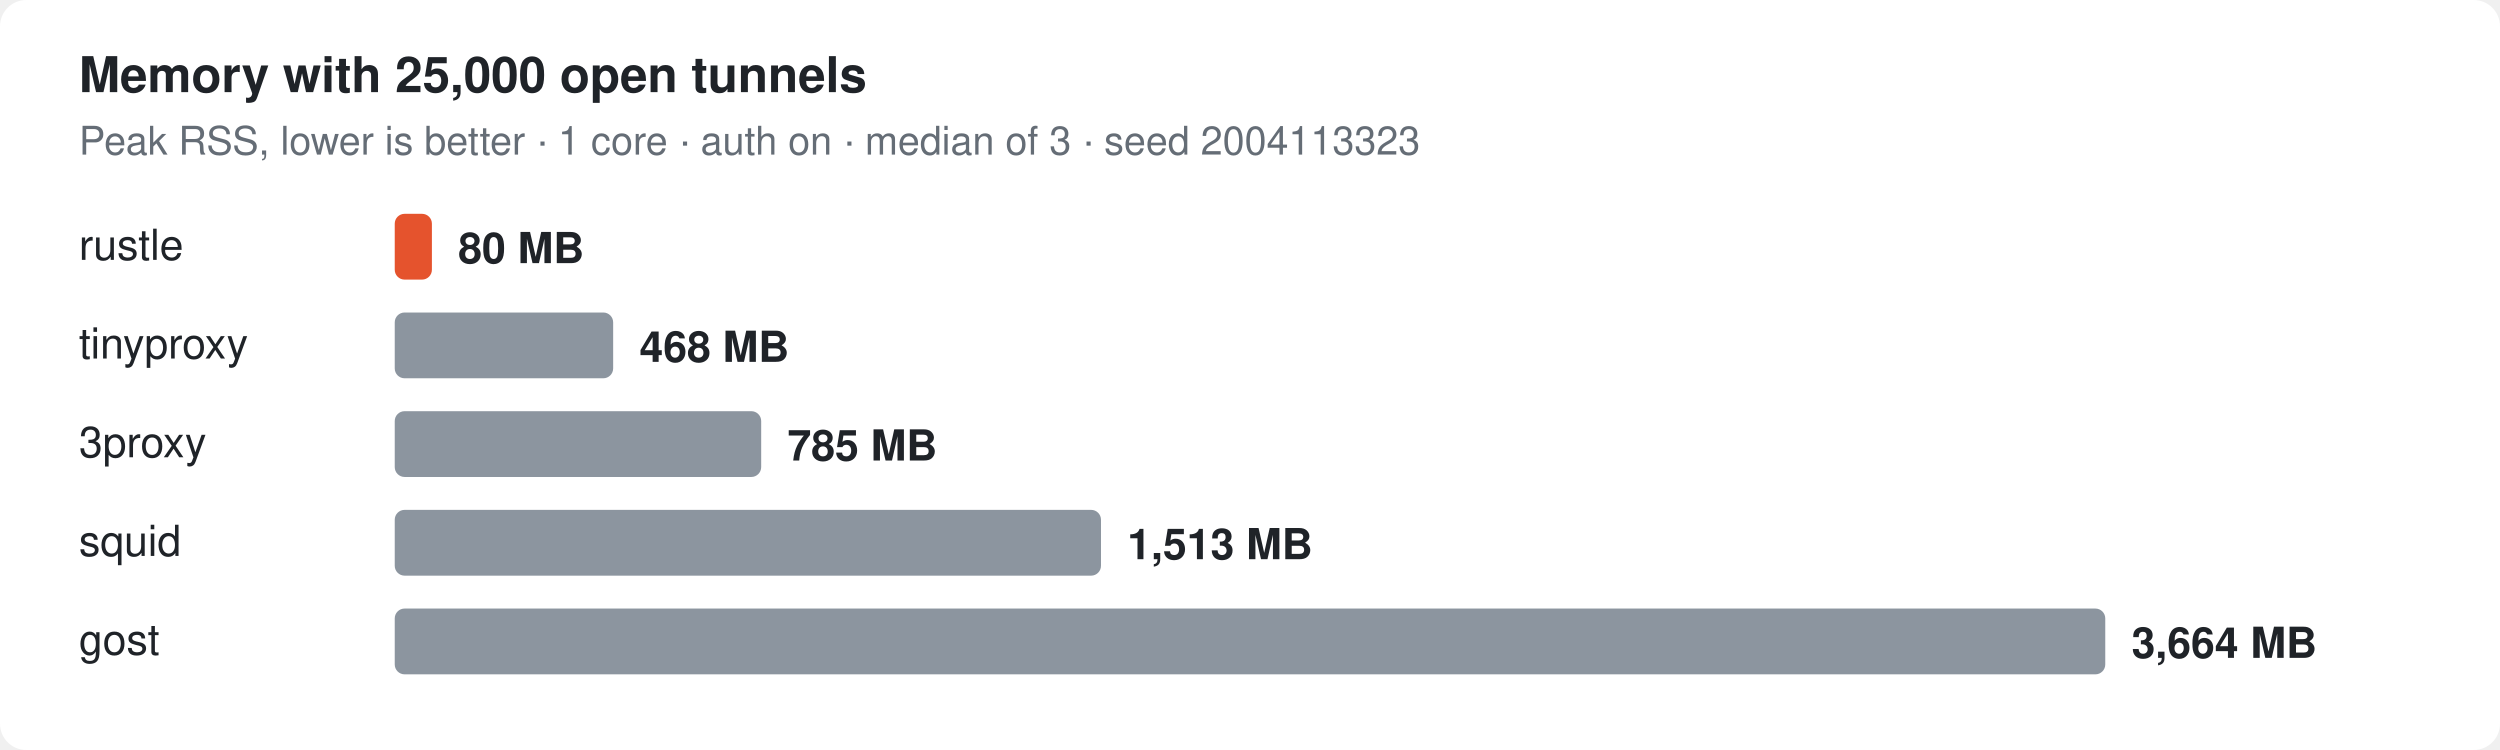
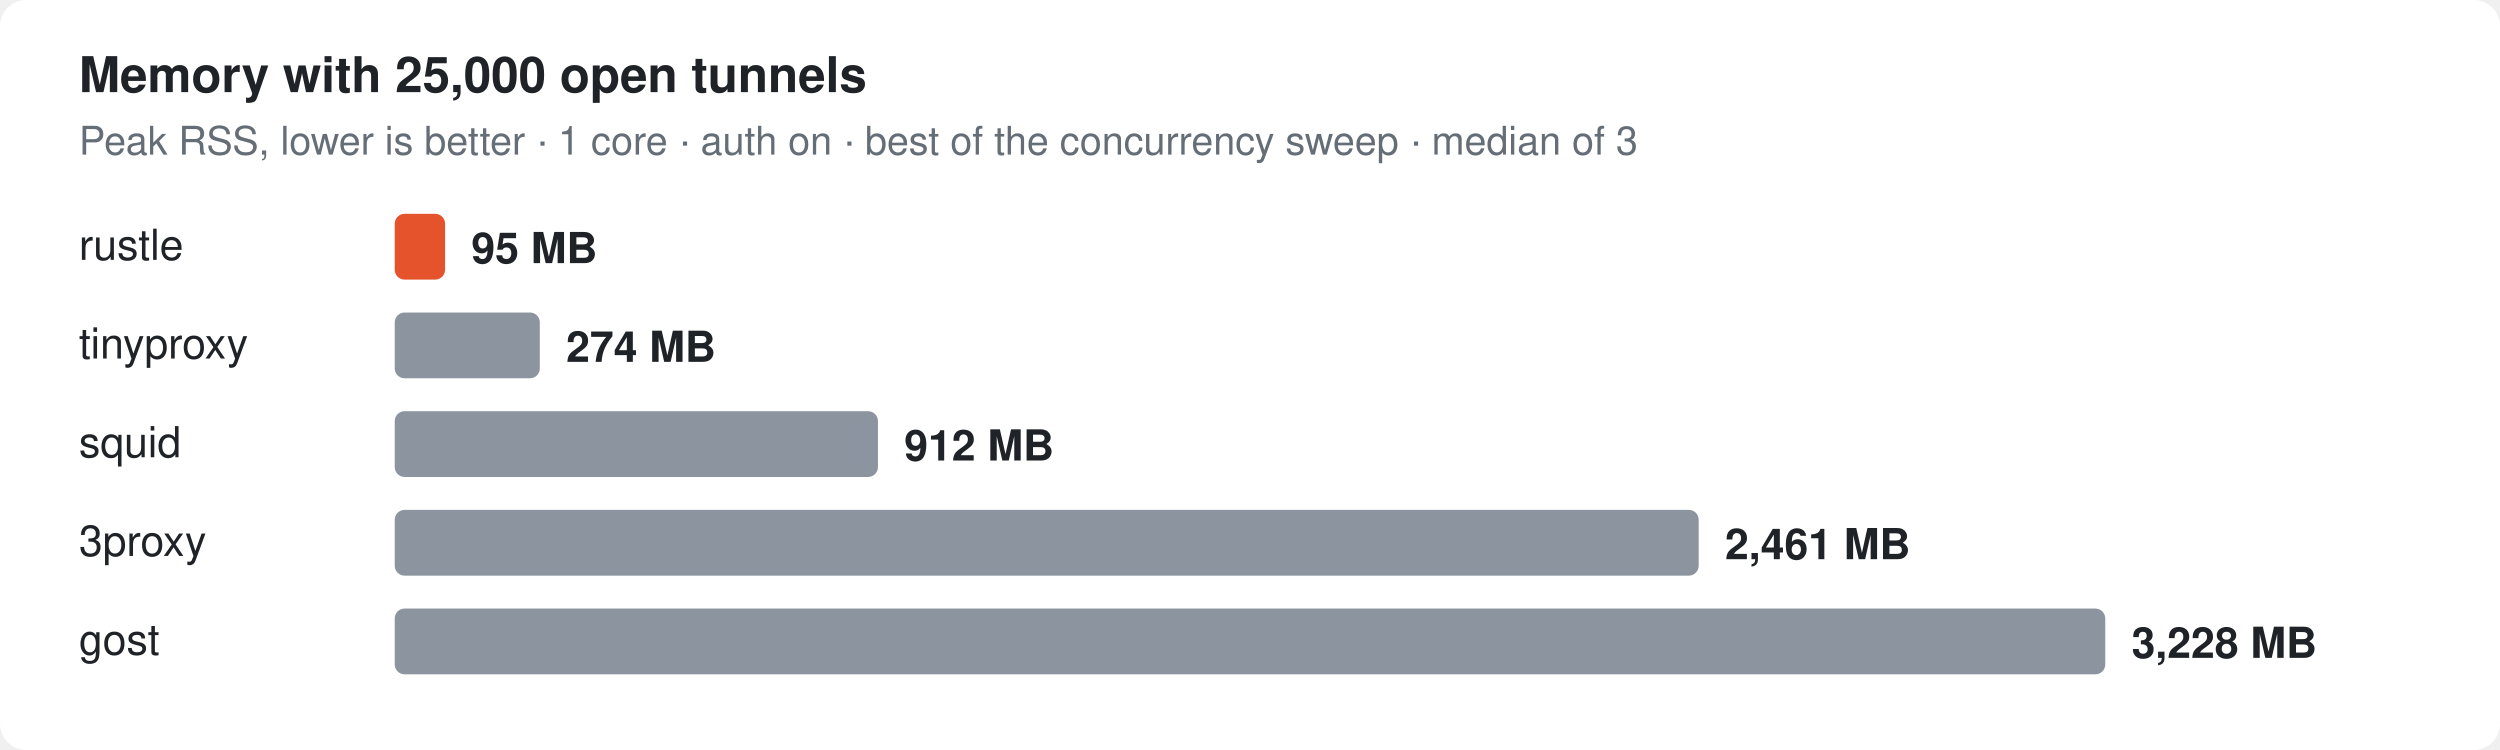
<svg xmlns="http://www.w3.org/2000/svg" width="760" height="228" viewBox="0 0 760 228" role="img" aria-label="Memory with 25,000 open tunnels">
  <style>
.bg{fill:#fff}.t{fill:#1f2328;font:600 15px -apple-system,Segoe UI,Helvetica,Arial,sans-serif}
.s{fill:#656d76;font:12px -apple-system,Segoe UI,Helvetica,Arial,sans-serif}
.l{fill:#1f2328;font:13px -apple-system,Segoe UI,Helvetica,Arial,sans-serif}
.v{fill:#1f2328;font:600 13px -apple-system,Segoe UI,Helvetica,Arial,sans-serif}
.o{fill:#8c959f}.r{fill:#e5532d}
@media (prefers-color-scheme:dark){.bg{fill:#0d1117}.t,.l,.v{fill:#e6edf3}.s{fill:#8b949e}.o{fill:#6e7681}.r{fill:#ff7b54}}
</style>
  <rect class="bg" width="760" height="228" rx="8" />
  <text class="t" x="24" y="28">Memory with 25,000 open tunnels</text>
-   <text class="s" x="24" y="47">Peak RSS, lower is better · 1 core · auth on · median of 3 · seed 2004113323</text>
+   <text class="s" x="24" y="47">Peak RSS, lower is better · 1 core · auth on · best of the concurrency sweep · median of 3</text>
  <text class="l" x="24" y="79">rustle</text>
-   <rect class="r" x="120" y="65" width="11.3" height="20" rx="3" />
-   <text class="v" x="139.3" y="80">80 MB</text>
+   <rect class="r" x="120" y="65" width="15.3" height="20" rx="3" />
+   <text class="v" x="143.3" y="80">95 MB</text>
  <text class="l" x="24" y="109">tinyproxy</text>
-   <rect class="o" x="120" y="95" width="66.4" height="20" rx="3" />
-   <text class="v" x="194.4" y="110">468 MB</text>
-   <text class="l" x="24" y="139">3proxy</text>
-   <rect class="o" x="120" y="125" width="111.4" height="20" rx="3" />
-   <text class="v" x="239.4" y="140">785 MB</text>
-   <text class="l" x="24" y="169">squid</text>
-   <rect class="o" x="120" y="155" width="214.7" height="20" rx="3" />
-   <text class="v" x="342.7" y="170">1,513 MB</text>
+   <rect class="o" x="120" y="95" width="44.1" height="20" rx="3" />
+   <text class="v" x="172.1" y="110">274 MB</text>
+   <text class="l" x="24" y="139">squid</text>
+   <rect class="o" x="120" y="125" width="146.9" height="20" rx="3" />
+   <text class="v" x="274.9" y="140">912 MB</text>
+   <text class="l" x="24" y="169">3proxy</text>
+   <rect class="o" x="120" y="155" width="396.4" height="20" rx="3" />
+   <text class="v" x="524.4" y="170">2,461 MB</text>
  <text class="l" x="24" y="199">gost</text>
  <rect class="o" x="120" y="185" width="520.0" height="20" rx="3" />
-   <text class="v" x="648.0" y="200">3,664 MB</text>
+   <text class="v" x="648.0" y="200">3,228 MB</text>
</svg>
